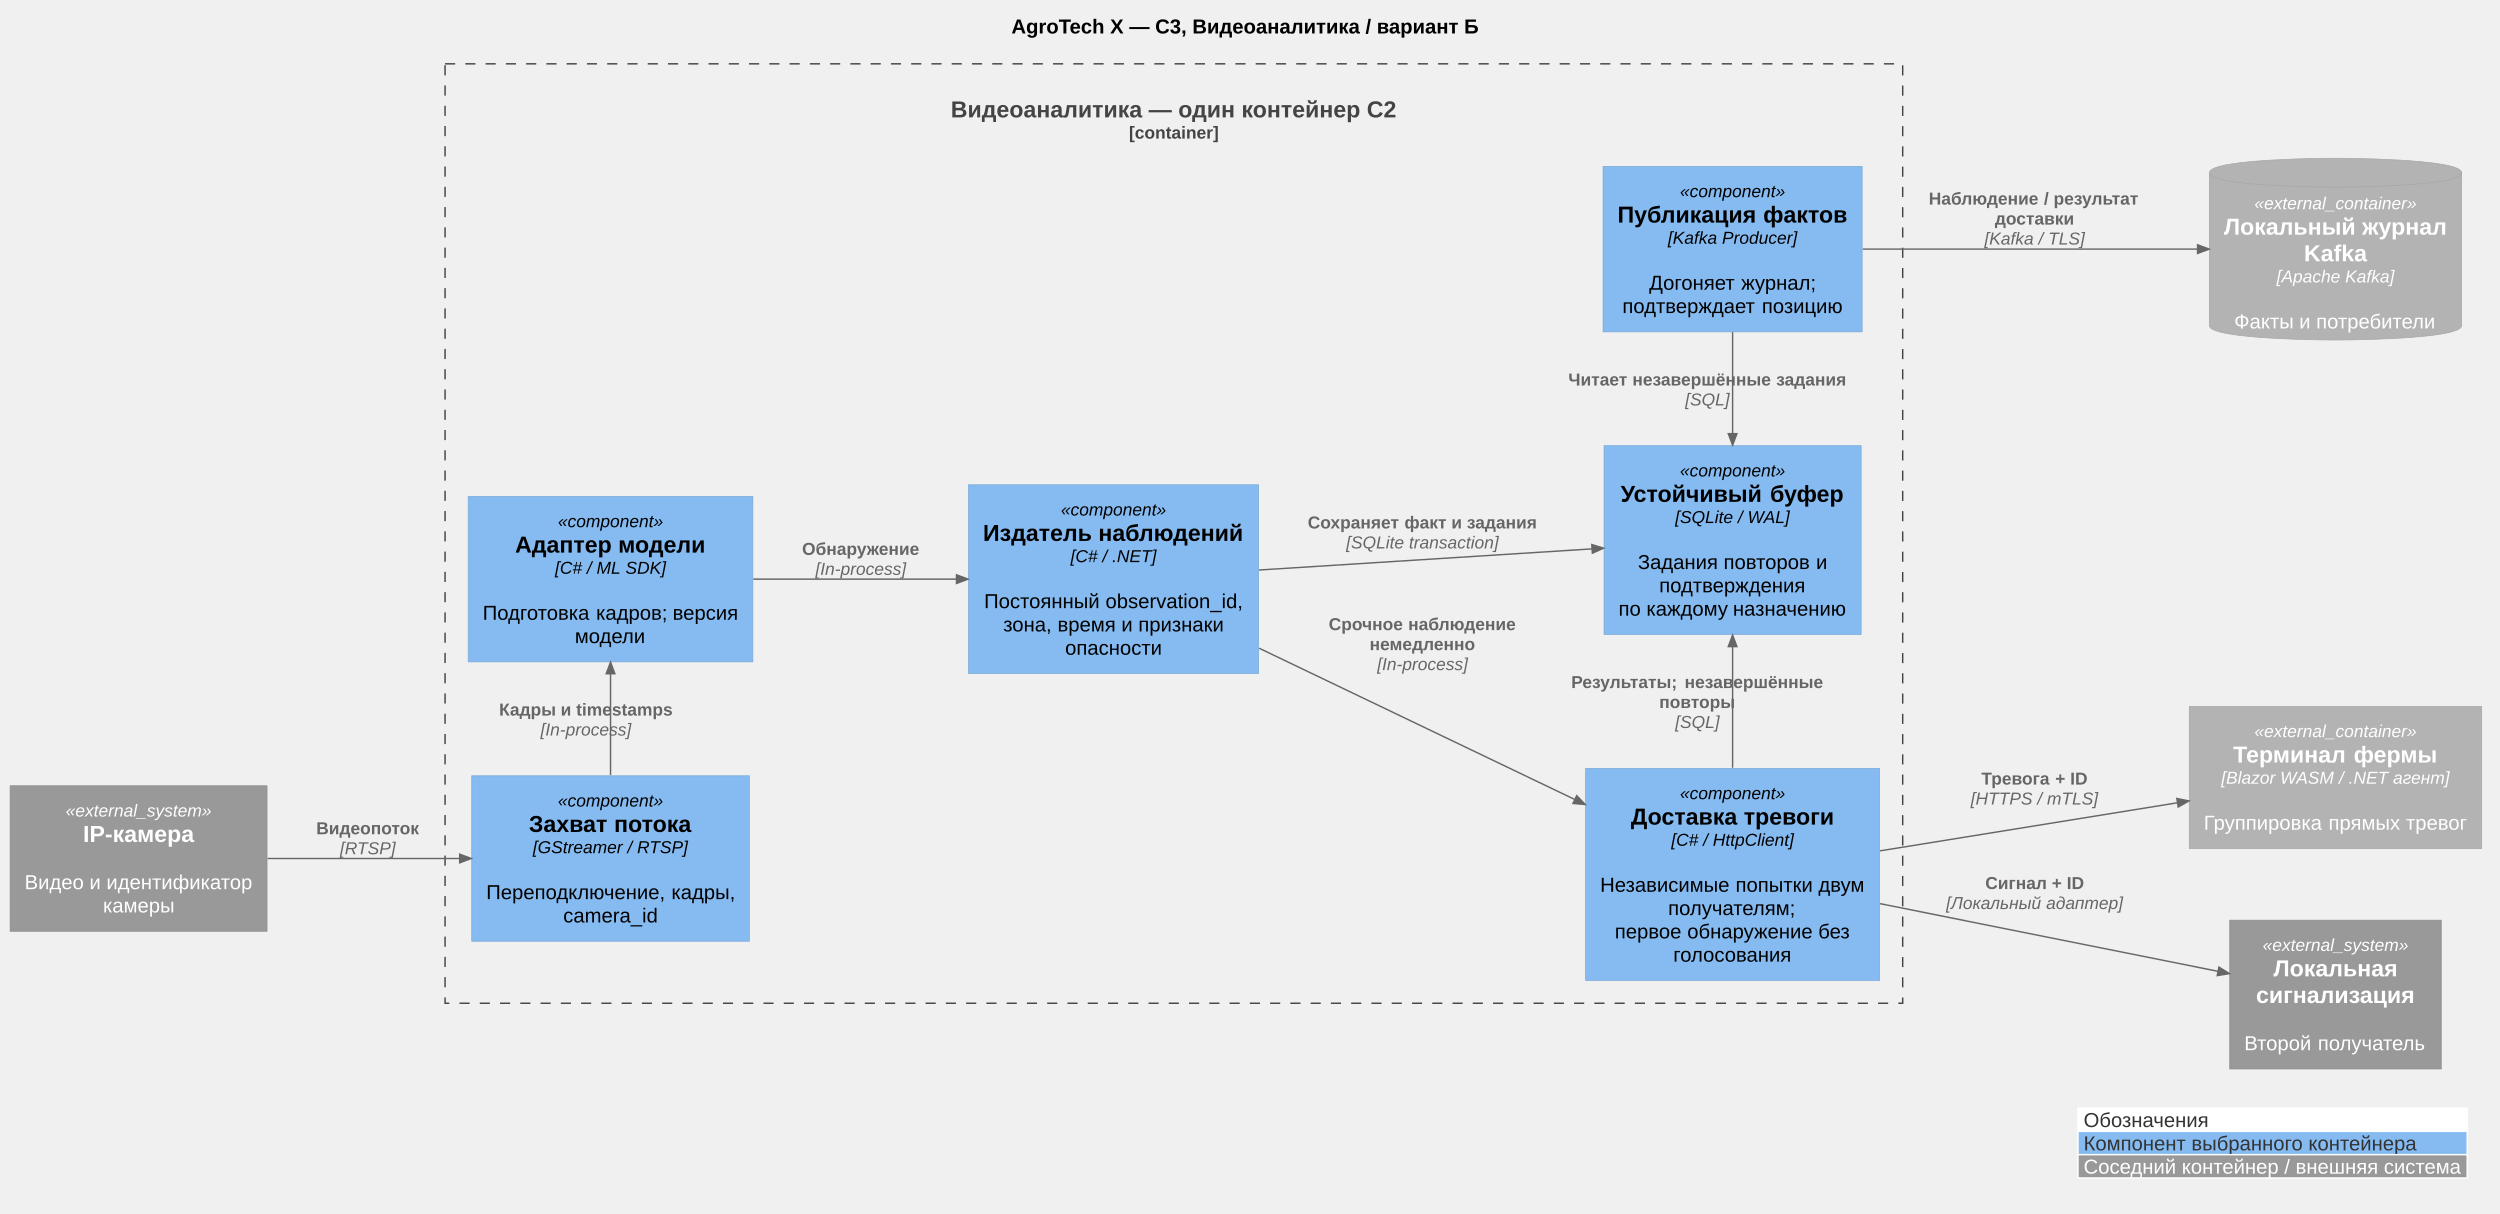
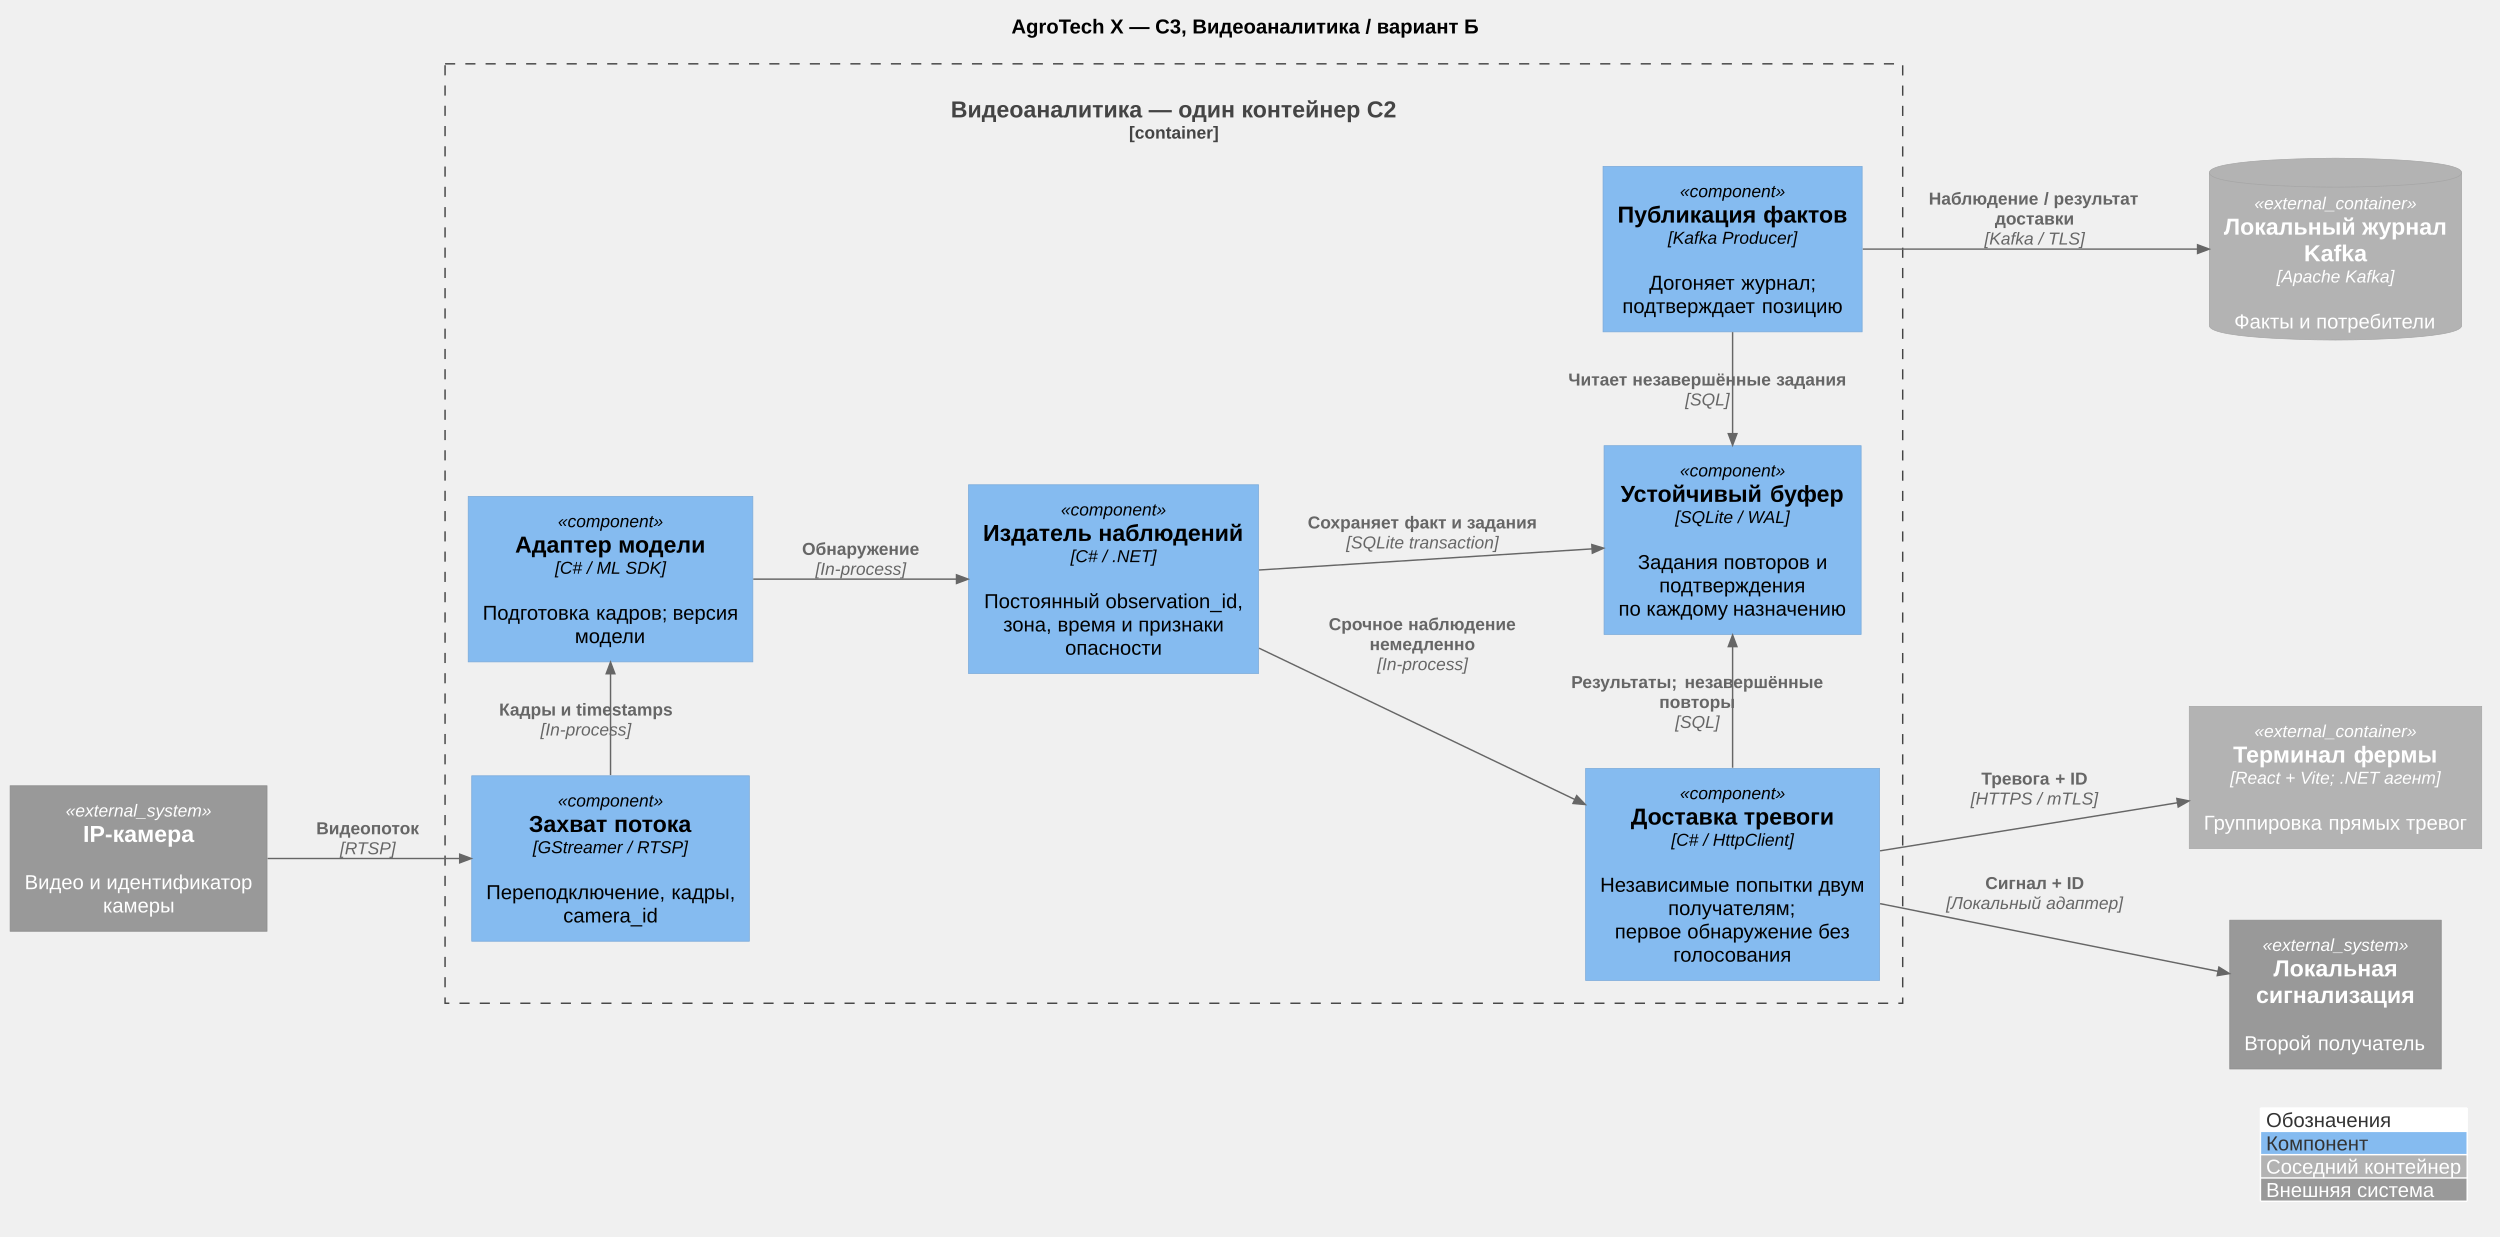
- <svg xmlns="http://www.w3.org/2000/svg" version="1.1" data-diagram-type="DESCRIPTION" style="width:1979px;height:961px;background:#FFFFFF;" width="1980px" height="961.354px" viewBox="0 0 1979 961" zoomAndPan="magnify" preserveAspectRatio="none" contentStyleType="text/css">
+ <svg xmlns="http://www.w3.org/2000/svg" version="1.1" data-diagram-type="DESCRIPTION" style="width:1979px;height:979px;background:#FFFFFF;" width="1980px" height="979.687px" viewBox="0 0 1979 979" zoomAndPan="magnify" preserveAspectRatio="none" contentStyleType="text/css">
  <defs />
  <g font-family="sans-serif" lengthAdjust="spacing">
    <g class="title" data-source-line="9">
      <text x="800.63" y="26.505" fill="#000" font-size="16.042" textLength="371.269" font-weight="700" font-family="Arial">AgroTech X — C3, Видеоаналитика / вариант Б</text>
    </g>
    <g class="cluster" data-qualified-name="video" id="ent0005" data-source-line="1690">
      <rect x="352.309" y="50.53" width="1153.866" height="743.646" fill="none" style="stroke:#444;stroke-width:1.146;stroke-dasharray:8.021,8.021;" />
      <text x="752.627" y="92.934" fill="#444" font-size="18.333" textLength="353.23" font-weight="700" font-family="Arial">Видеоаналитика — один контейнер C2</text>
      <text x="893.719" y="109.717" fill="#444" font-size="13.75" textLength="71.046" font-weight="700" font-family="Arial">[container]</text>
    </g>
    <g class="entity" data-qualified-name="video.capture" id="ent0006" data-source-line="83">
      <rect x="373.427" y="614.119" width="219.733" height="130.96" fill="#85BBF0" style="stroke:#78A8D8;stroke-width:0.573;" />
      <text x="441.63" y="638.475" fill="#000" font-size="13.75" textLength="83.326" font-style="italic" font-family="Arial">«component»</text>
      <text x="418.675" y="658.585" fill="#000" font-size="18.333" textLength="62.323" font-weight="700" font-family="Arial">Захват</text>
      <text x="480.997" y="658.585" fill="#000" font-size="18.333" font-weight="700" font-family="Arial"> </text>
      <text x="486.091" y="658.585" fill="#000" font-size="18.333" textLength="61.821" font-weight="700" font-family="Arial">потока</text>
      <text x="421.788" y="675.368" fill="#000" font-size="13.75" textLength="71.06" font-style="italic" font-family="Arial">[GStreamer</text>
      <text x="492.847" y="675.368" fill="#000" font-size="13.75" font-style="italic" font-family="Arial"> </text>
      <text x="496.667" y="675.368" fill="#000" font-size="13.75" font-style="italic" font-family="Arial">/</text>
      <text x="500.488" y="675.368" fill="#000" font-size="13.75" font-style="italic" font-family="Arial"> </text>
      <text x="504.308" y="675.368" fill="#000" font-size="13.75" textLength="40.491" font-style="italic" font-family="Arial">RTSP]</text>
      <text x="481.065" y="693.328" fill="#000" font-size="16.042" font-family="Arial"> </text>
      <text x="384.885" y="711.775" fill="#000" font-size="16.042" textLength="142.15" font-family="Arial">Переподключение,</text>
      <text x="527.036" y="711.775" fill="#000" font-size="16.042" font-family="Arial"> </text>
      <text x="531.493" y="711.775" fill="#000" font-size="16.042" textLength="50.209" font-family="Arial">кадры,</text>
      <text x="445.845" y="730.221" fill="#000" font-size="16.042" textLength="74.898" font-family="Arial">camera_id</text>
    </g>
    <g class="entity" data-qualified-name="video.infer" id="ent0007" data-source-line="83">
      <rect x="370.643" y="392.973" width="225.302" height="130.96" fill="#85BBF0" style="stroke:#78A8D8;stroke-width:0.573;" />
      <text x="441.631" y="417.329" fill="#000" font-size="13.75" textLength="83.326" font-style="italic" font-family="Arial">«component»</text>
      <text x="407.731" y="437.439" fill="#000" font-size="18.333" textLength="76.52" font-weight="700" font-family="Arial">Адаптер</text>
      <text x="484.251" y="437.439" fill="#000" font-size="18.333" font-weight="700" font-family="Arial"> </text>
      <text x="489.345" y="437.439" fill="#000" font-size="18.333" textLength="69.511" font-weight="700" font-family="Arial">модели</text>
      <text x="439.358" y="454.222" fill="#000" font-size="13.75" textLength="21.397" font-style="italic" font-family="Arial">[C#</text>
      <text x="460.755" y="454.222" fill="#000" font-size="13.75" font-style="italic" font-family="Arial"> </text>
      <text x="464.575" y="454.222" fill="#000" font-size="13.75" font-style="italic" font-family="Arial">/</text>
      <text x="468.395" y="454.222" fill="#000" font-size="13.75" font-style="italic" font-family="Arial"> </text>
      <text x="472.216" y="454.222" fill="#000" font-size="13.75" textLength="19.101" font-style="italic" font-family="Arial">ML</text>
      <text x="491.317" y="454.222" fill="#000" font-size="13.75" font-style="italic" font-family="Arial"> </text>
      <text x="495.137" y="454.222" fill="#000" font-size="13.75" textLength="32.092" font-style="italic" font-family="Arial">SDK]</text>
      <text x="481.065" y="472.183" fill="#000" font-size="16.042" font-family="Arial"> </text>
      <text x="382.101" y="490.629" fill="#000" font-size="16.042" textLength="85.315" font-family="Arial">Подготовка</text>
      <text x="467.416" y="490.629" fill="#000" font-size="16.042" font-family="Arial"> </text>
      <text x="471.873" y="490.629" fill="#000" font-size="16.042" textLength="56.122" font-family="Arial">кадров;</text>
      <text x="527.996" y="490.629" fill="#000" font-size="16.042" font-family="Arial"> </text>
      <text x="532.453" y="490.629" fill="#000" font-size="16.042" textLength="52.034" font-family="Arial">версия</text>
      <text x="455.017" y="509.075" fill="#000" font-size="16.042" textLength="56.553" font-family="Arial">модели</text>
    </g>
    <g class="entity" data-qualified-name="video.build" id="ent0008" data-source-line="83">
      <rect x="766.677" y="383.749" width="229.569" height="149.406" fill="#85BBF0" style="stroke:#78A8D8;stroke-width:0.573;" />
      <text x="839.799" y="408.105" fill="#000" font-size="13.75" textLength="83.326" font-style="italic" font-family="Arial">«component»</text>
      <text x="778.135" y="428.215" fill="#000" font-size="18.333" textLength="86.215" font-weight="700" font-family="Arial">Издатель</text>
      <text x="864.35" y="428.215" fill="#000" font-size="18.333" font-weight="700" font-family="Arial"> </text>
      <text x="869.444" y="428.215" fill="#000" font-size="18.333" textLength="115.344" font-weight="700" font-family="Arial">наблюдений</text>
      <text x="847.463" y="444.998" fill="#000" font-size="13.75" textLength="21.397" font-style="italic" font-family="Arial">[C#</text>
      <text x="868.86" y="444.998" fill="#000" font-size="13.75" font-style="italic" font-family="Arial"> </text>
      <text x="872.68" y="444.998" fill="#000" font-size="13.75" font-style="italic" font-family="Arial">/</text>
      <text x="876.5" y="444.998" fill="#000" font-size="13.75" font-style="italic" font-family="Arial"> </text>
      <text x="880.32" y="444.998" fill="#000" font-size="13.75" textLength="35.14" font-style="italic" font-family="Arial">.NET]</text>
      <text x="879.233" y="462.959" fill="#000" font-size="16.042" font-family="Arial"> </text>
      <text x="779.016" y="481.405" fill="#000" font-size="16.042" textLength="91.636" font-family="Arial">Постоянный</text>
      <text x="870.653" y="481.405" fill="#000" font-size="16.042" font-family="Arial"> </text>
      <text x="875.109" y="481.405" fill="#000" font-size="16.042" textLength="108.798" font-family="Arial">observation_id,</text>
      <text x="794.157" y="499.851" fill="#000" font-size="16.042" textLength="38.514" font-family="Arial">зона,</text>
      <text x="832.671" y="499.851" fill="#000" font-size="16.042" font-family="Arial"> </text>
      <text x="837.128" y="499.851" fill="#000" font-size="16.042" textLength="46.081" font-family="Arial">время</text>
      <text x="883.209" y="499.851" fill="#000" font-size="16.042" font-family="Arial"> </text>
      <text x="887.665" y="499.851" fill="#000" font-size="16.042" font-family="Arial">и</text>
      <text x="896.626" y="499.851" fill="#000" font-size="16.042" font-family="Arial"> </text>
      <text x="901.083" y="499.851" fill="#000" font-size="16.042" textLength="67.684" font-family="Arial">признаки</text>
      <text x="843.132" y="518.298" fill="#000" font-size="16.042" textLength="76.66" font-family="Arial">опасности</text>
    </g>
    <g class="entity" data-qualified-name="video.delivery" id="ent0009" data-source-line="83">
      <rect x="1255.203" y="608.276" width="232.641" height="167.852" fill="#85BBF0" style="stroke:#78A8D8;stroke-width:0.573;" />
      <text x="1329.861" y="632.631" fill="#000" font-size="13.75" textLength="83.326" font-style="italic" font-family="Arial">«component»</text>
      <text x="1290.966" y="652.741" fill="#000" font-size="18.333" textLength="84.272" font-weight="700" font-family="Arial">Доставка</text>
      <text x="1375.239" y="652.741" fill="#000" font-size="18.333" font-weight="700" font-family="Arial"> </text>
      <text x="1380.332" y="652.741" fill="#000" font-size="18.333" textLength="71.749" font-weight="700" font-family="Arial">тревоги</text>
      <text x="1322.999" y="669.524" fill="#000" font-size="13.75" textLength="21.397" font-style="italic" font-family="Arial">[C#</text>
      <text x="1344.396" y="669.524" fill="#000" font-size="13.75" font-style="italic" font-family="Arial"> </text>
      <text x="1348.216" y="669.524" fill="#000" font-size="13.75" font-style="italic" font-family="Arial">/</text>
      <text x="1352.037" y="669.524" fill="#000" font-size="13.75" font-style="italic" font-family="Arial"> </text>
      <text x="1355.857" y="669.524" fill="#000" font-size="13.75" textLength="64.191" font-style="italic" font-family="Arial">HttpClient]</text>
      <text x="1369.295" y="687.485" fill="#000" font-size="16.042" font-family="Arial"> </text>
      <text x="1266.661" y="705.931" fill="#000" font-size="16.042" textLength="102.728" font-family="Arial">Независимые</text>
      <text x="1369.389" y="705.931" fill="#000" font-size="16.042" font-family="Arial"> </text>
      <text x="1373.846" y="705.931" fill="#000" font-size="16.042" textLength="61.151" font-family="Arial">попытки</text>
      <text x="1434.997" y="705.931" fill="#000" font-size="16.042" font-family="Arial"> </text>
      <text x="1439.454" y="705.931" fill="#000" font-size="16.042" textLength="36.932" font-family="Arial">двум</text>
      <text x="1320.489" y="724.377" fill="#000" font-size="16.042" textLength="102.07" font-family="Arial">получателям;</text>
      <text x="1278.274" y="742.824" fill="#000" font-size="16.042" textLength="52.895" font-family="Arial">первое</text>
      <text x="1331.169" y="742.824" fill="#000" font-size="16.042" font-family="Arial"> </text>
      <text x="1335.626" y="742.824" fill="#000" font-size="16.042" textLength="99.226" font-family="Arial">обнаружение</text>
      <text x="1434.852" y="742.824" fill="#000" font-size="16.042" font-family="Arial"> </text>
      <text x="1439.309" y="742.824" fill="#000" font-size="16.042" textLength="25.465" font-family="Arial">без</text>
      <text x="1324.55" y="761.27" fill="#000" font-size="16.042" textLength="93.947" font-family="Arial">голосования</text>
    </g>
    <g class="entity" data-qualified-name="video.spool" id="ent0010" data-source-line="83">
      <rect x="1269.778" y="352.812" width="203.487" height="149.406" fill="#85BBF0" style="stroke:#78A8D8;stroke-width:0.573;" />
      <text x="1329.859" y="377.168" fill="#000" font-size="13.75" textLength="83.326" font-style="italic" font-family="Arial">«component»</text>
      <text x="1282.917" y="397.278" fill="#000" font-size="18.333" textLength="113.16" font-weight="700" font-family="Arial">Устойчивый</text>
      <text x="1396.077" y="397.278" fill="#000" font-size="18.333" font-weight="700" font-family="Arial"> </text>
      <text x="1401.17" y="397.278" fill="#000" font-size="18.333" textLength="58.957" font-weight="700" font-family="Arial">буфер</text>
      <text x="1326.055" y="414.06" fill="#000" font-size="13.75" textLength="45.856" font-style="italic" font-family="Arial">[SQLite</text>
      <text x="1371.911" y="414.06" fill="#000" font-size="13.75" font-style="italic" font-family="Arial"> </text>
      <text x="1375.731" y="414.06" fill="#000" font-size="13.75" font-style="italic" font-family="Arial">/</text>
      <text x="1379.552" y="414.06" fill="#000" font-size="13.75" font-style="italic" font-family="Arial"> </text>
      <text x="1383.372" y="414.06" fill="#000" font-size="13.75" textLength="33.616" font-style="italic" font-family="Arial">WAL]</text>
      <text x="1369.293" y="432.021" fill="#000" font-size="16.042" font-family="Arial"> </text>
      <text x="1296.503" y="450.467" fill="#000" font-size="16.042" textLength="63.399" font-family="Arial">Задания</text>
      <text x="1359.902" y="450.467" fill="#000" font-size="16.042" font-family="Arial"> </text>
      <text x="1364.359" y="450.467" fill="#000" font-size="16.042" textLength="68.765" font-family="Arial">повторов</text>
      <text x="1433.123" y="450.467" fill="#000" font-size="16.042" font-family="Arial"> </text>
      <text x="1437.58" y="450.467" fill="#000" font-size="16.042" font-family="Arial">и</text>
      <text x="1313.422" y="468.914" fill="#000" font-size="16.042" textLength="116.2" font-family="Arial">подтверждения</text>
      <text x="1281.236" y="487.36" fill="#000" font-size="16.042" textLength="17.608" font-family="Arial">по</text>
      <text x="1298.845" y="487.36" fill="#000" font-size="16.042" font-family="Arial"> </text>
      <text x="1303.302" y="487.36" fill="#000" font-size="16.042" textLength="64.002" font-family="Arial">каждому</text>
      <text x="1367.304" y="487.36" fill="#000" font-size="16.042" font-family="Arial"> </text>
      <text x="1371.761" y="487.36" fill="#000" font-size="16.042" textLength="90.046" font-family="Arial">назначению</text>
    </g>
    <g class="entity" data-qualified-name="video.publisher" id="ent0011" data-source-line="83">
      <rect x="1268.976" y="131.723" width="205.095" height="130.96" fill="#85BBF0" style="stroke:#78A8D8;stroke-width:0.573;" />
      <text x="1329.861" y="156.079" fill="#000" font-size="13.75" textLength="83.326" font-style="italic" font-family="Arial">«component»</text>
      <text x="1280.434" y="176.189" fill="#000" font-size="18.333" textLength="110.224" font-weight="700" font-family="Arial">Публикация</text>
      <text x="1390.658" y="176.189" fill="#000" font-size="18.333" font-weight="700" font-family="Arial"> </text>
      <text x="1395.752" y="176.189" fill="#000" font-size="18.333" textLength="66.861" font-weight="700" font-family="Arial">фактов</text>
      <text x="1320.317" y="192.972" fill="#000" font-size="13.75" textLength="38.981" font-style="italic" font-family="Arial">[Kafka</text>
      <text x="1359.298" y="192.972" fill="#000" font-size="13.75" font-style="italic" font-family="Arial"> </text>
      <text x="1363.118" y="192.972" fill="#000" font-size="13.75" textLength="59.612" font-style="italic" font-family="Arial">Producer]</text>
      <text x="1369.295" y="210.933" fill="#000" font-size="16.042" font-family="Arial"> </text>
      <text x="1305.473" y="229.379" fill="#000" font-size="16.042" textLength="68.373" font-family="Arial">Догоняет</text>
      <text x="1373.846" y="229.379" fill="#000" font-size="16.042" font-family="Arial"> </text>
      <text x="1378.303" y="229.379" fill="#000" font-size="16.042" textLength="59.271" font-family="Arial">журнал;</text>
      <text x="1284.262" y="247.825" fill="#000" font-size="16.042" textLength="105.963" font-family="Arial">подтверждает</text>
      <text x="1390.225" y="247.825" fill="#000" font-size="16.042" font-family="Arial"> </text>
      <text x="1394.681" y="247.825" fill="#000" font-size="16.042" textLength="64.104" font-family="Arial">позицию</text>
    </g>
    <g class="entity" data-qualified-name="camera" id="ent0001" data-source-line="419">
      <rect x="8.021" y="622.026" width="203.354" height="115.148" fill="#999" style="stroke:#8A8A8A;stroke-width:0.573;" />
      <text x="51.996" y="646.381" fill="#FFF" font-size="13.75" textLength="115.405" font-style="italic" font-family="Arial">«external_system»</text>
      <text x="65.722" y="666.491" fill="#FFF" font-size="18.333" textLength="87.952" font-weight="700" font-family="Arial">IP-камера</text>
      <text x="107.469" y="685.423" fill="#FFF" font-size="16.042" font-family="Arial"> </text>
      <text x="19.479" y="703.87" fill="#FFF" font-size="16.042" textLength="46.864" font-family="Arial">Видео</text>
      <text x="66.343" y="703.87" fill="#FFF" font-size="16.042" font-family="Arial"> </text>
      <text x="70.8" y="703.87" fill="#FFF" font-size="16.042" font-family="Arial">и</text>
      <text x="79.761" y="703.87" fill="#FFF" font-size="16.042" font-family="Arial"> </text>
      <text x="84.218" y="703.87" fill="#FFF" font-size="16.042" textLength="115.699" font-family="Arial">идентификатор</text>
      <text x="81.527" y="722.316" fill="#FFF" font-size="16.042" textLength="56.342" font-family="Arial">камеры</text>
    </g>
    <g class="entity" data-qualified-name="ui" id="ent0002" data-source-line="88">
      <rect x="1733.05" y="559.177" width="231.458" height="112.513" fill="#B3B3B3" style="stroke:#A6A6A6;stroke-width:0.573;" />
      <text x="1784.568" y="583.532" fill="#FFF" font-size="13.75" textLength="128.423" font-style="italic" font-family="Arial">«external_container»</text>
      <text x="1767.734" y="603.643" fill="#FFF" font-size="18.333" textLength="90.342" font-weight="700" font-family="Arial">Терминал</text>
      <text x="1858.076" y="603.643" fill="#FFF" font-size="18.333" font-weight="700" font-family="Arial"> </text>
      <text x="1863.169" y="603.643" fill="#FFF" font-size="18.333" textLength="66.655" font-weight="700" font-family="Arial">фермы</text>
-       <text x="1758.327" y="620.425" fill="#FFF" font-size="13.75" textLength="42.794" font-style="italic" font-family="Arial">[Blazor</text>
-       <text x="1801.121" y="620.425" fill="#FFF" font-size="13.75" font-style="italic" font-family="Arial"> </text>
-       <text x="1804.941" y="620.425" fill="#FFF" font-size="13.75" textLength="42.774" font-style="italic" font-family="Arial">WASM</text>
-       <text x="1847.715" y="620.425" fill="#FFF" font-size="13.75" font-style="italic" font-family="Arial"> </text>
-       <text x="1851.535" y="620.425" fill="#FFF" font-size="13.75" font-style="italic" font-family="Arial">/</text>
-       <text x="1855.355" y="620.425" fill="#FFF" font-size="13.75" font-style="italic" font-family="Arial"> </text>
-       <text x="1859.176" y="620.425" fill="#FFF" font-size="13.75" textLength="31.32" font-style="italic" font-family="Arial">.NET</text>
-       <text x="1890.496" y="620.425" fill="#FFF" font-size="13.75" font-style="italic" font-family="Arial"> </text>
-       <text x="1894.316" y="620.425" fill="#FFF" font-size="13.75" textLength="44.916" font-style="italic" font-family="Arial">агент]</text>
+       <text x="1765.38" y="620.425" fill="#FFF" font-size="13.75" textLength="39.739" font-style="italic" font-family="Arial">[React</text>
+       <text x="1805.119" y="620.425" fill="#FFF" font-size="13.75" font-style="italic" font-family="Arial"> </text>
+       <text x="1808.939" y="620.425" fill="#FFF" font-size="13.75" font-style="italic" font-family="Arial">+</text>
+       <text x="1816.969" y="620.425" fill="#FFF" font-size="13.75" font-style="italic" font-family="Arial"> </text>
+       <text x="1820.789" y="620.425" fill="#FFF" font-size="13.75" textLength="27.513" font-style="italic" font-family="Arial">Vite;</text>
+       <text x="1848.302" y="620.425" fill="#FFF" font-size="13.75" font-style="italic" font-family="Arial"> </text>
+       <text x="1852.123" y="620.425" fill="#FFF" font-size="13.75" textLength="31.32" font-style="italic" font-family="Arial">.NET</text>
+       <text x="1883.443" y="620.425" fill="#FFF" font-size="13.75" font-style="italic" font-family="Arial"> </text>
+       <text x="1887.263" y="620.425" fill="#FFF" font-size="13.75" textLength="44.916" font-style="italic" font-family="Arial">агент]</text>
      <text x="1846.551" y="638.386" fill="#FFF" font-size="16.042" font-family="Arial"> </text>
      <text x="1744.508" y="656.832" fill="#FFF" font-size="16.042" textLength="94.268" font-family="Arial">Группировка</text>
      <text x="1838.777" y="656.832" fill="#FFF" font-size="16.042" font-family="Arial"> </text>
      <text x="1843.234" y="656.832" fill="#FFF" font-size="16.042" textLength="56.874" font-family="Arial">прямых</text>
      <text x="1900.108" y="656.832" fill="#FFF" font-size="16.042" font-family="Arial"> </text>
      <text x="1904.565" y="656.832" fill="#FFF" font-size="16.042" textLength="48.485" font-family="Arial">тревог</text>
    </g>
    <g class="entity" data-qualified-name="sound" id="ent0003" data-source-line="419">
      <rect x="1765.087" y="728.416" width="167.401" height="117.784" fill="#999" style="stroke:#8A8A8A;stroke-width:0.573;" />
      <text x="1791.086" y="752.772" fill="#FFF" font-size="13.75" textLength="115.405" font-style="italic" font-family="Arial">«external_system»</text>
      <text x="1799.629" y="772.882" fill="#FFF" font-size="18.333" textLength="98.318" font-weight="700" font-family="Arial">Локальная</text>
      <text x="1785.87" y="793.964" fill="#FFF" font-size="18.333" textLength="125.836" font-weight="700" font-family="Arial">сигнализация</text>
      <text x="1846.56" y="812.896" fill="#FFF" font-size="16.042" font-family="Arial"> </text>
      <text x="1776.546" y="831.342" fill="#FFF" font-size="16.042" textLength="53.772" font-family="Arial">Второй</text>
      <text x="1830.318" y="831.342" fill="#FFF" font-size="16.042" font-family="Arial"> </text>
      <text x="1834.775" y="831.342" fill="#FFF" font-size="16.042" textLength="86.255" font-family="Arial">получатель</text>
    </g>
    <g class="entity" data-qualified-name="journal" id="ent0004" data-source-line="92">
      <path d="M1748.943,136.708 C1748.943,125.249 1848.778,125.249 1848.778,125.249 C1848.778,125.249 1948.613,125.249 1948.613,136.708 L1948.613,257.698 C1948.613,269.157 1848.778,269.157 1848.778,269.157 C1848.778,269.157 1748.943,269.157 1748.943,257.698 L1748.943,136.708" style="stroke:#A6A6A6;stroke-width:0.573;" fill="#B3B3B3" />
      <path d="M1748.943,136.708 C1748.943,148.166 1848.778,148.166 1848.778,148.166 C1848.778,148.166 1948.613,148.166 1948.613,136.708" style="stroke:#A6A6A6;stroke-width:0.573;" fill="none" />
      <text x="1784.566" y="165.647" fill="#FFF" font-size="13.75" textLength="128.423" font-style="italic" font-family="Arial">«external_container»</text>
      <text x="1760.401" y="185.757" fill="#FFF" font-size="18.333" textLength="104.351" font-weight="700" font-family="Arial">Локальный</text>
      <text x="1864.752" y="185.757" fill="#FFF" font-size="18.333" font-weight="700" font-family="Arial"> </text>
      <text x="1869.846" y="185.757" fill="#FFF" font-size="18.333" textLength="67.309" font-weight="700" font-family="Arial">журнал</text>
      <text x="1823.811" y="206.839" fill="#FFF" font-size="18.333" textLength="49.933" font-weight="700" font-family="Arial">Kafka</text>
      <text x="1802.15" y="223.621" fill="#FFF" font-size="13.75" textLength="50.455" font-style="italic" font-family="Arial">[Apache</text>
      <text x="1852.605" y="223.621" fill="#FFF" font-size="13.75" font-style="italic" font-family="Arial"> </text>
      <text x="1856.425" y="223.621" fill="#FFF" font-size="13.75" textLength="38.981" font-style="italic" font-family="Arial">Kafka]</text>
      <text x="1846.549" y="241.582" fill="#FFF" font-size="16.042" font-family="Arial"> </text>
      <text x="1768.566" y="260.028" fill="#FFF" font-size="16.042" textLength="47.013" font-family="Arial">Факты</text>
      <text x="1815.578" y="260.028" fill="#FFF" font-size="16.042" font-family="Arial"> </text>
      <text x="1820.035" y="260.028" fill="#FFF" font-size="16.042" font-family="Arial">и</text>
      <text x="1828.996" y="260.028" fill="#FFF" font-size="16.042" font-family="Arial"> </text>
      <text x="1833.453" y="260.028" fill="#FFF" font-size="16.042" textLength="95.537" font-family="Arial">потребители</text>
    </g>
    <g class="link" data-entity-1="ent0001" data-entity-2="ent0006" id="lnk12" data-source-line="1869" data-link-type="dependency">
      <path d="M211.819,679.592 C261.743,679.592 312.904,679.592 363.894,679.592" style="stroke:#666;stroke-width:1.146;" fill="none" id="camera-to-capture" />
      <polygon points="373.06,679.592,363.894,676.155,363.894,683.03,373.06,679.592" fill="#666" style="stroke:#666;stroke-width:1.146;stroke-linejoin:miter;stroke-miterlimit:10;" />
      <text x="250.33" y="660.406" fill="#666" font-size="13.75" textLength="81.876" font-weight="700" font-family="Arial">Видеопоток</text>
      <text x="269.112" y="676.217" fill="#666" font-size="13.75" textLength="44.312" font-style="italic" font-family="Arial">[RTSP]</text>
    </g>
    <g class="link" data-entity-1="ent0006" data-entity-2="ent0007" id="lnk13" data-source-line="1827" data-link-type="dependency">
      <path d="M483.301,613.546 C483.301,585.29 483.301,561.548 483.301,533.327" style="stroke:#666;stroke-width:1.146;" fill="none" id="capture-to-infer" />
      <polygon points="483.301,524.16,479.864,533.327,486.739,533.327,483.301,524.16" fill="#666" style="stroke:#666;stroke-width:1.146;stroke-linejoin:miter;stroke-miterlimit:10;" />
      <text x="395.072" y="566.448" fill="#666" font-size="13.75" textLength="44.909" font-weight="700" font-family="Arial">Кадры</text>
      <text x="439.981" y="566.448" fill="#666" font-size="13.75" font-weight="700" font-family="Arial"> </text>
      <text x="443.801" y="566.448" fill="#666" font-size="13.75" font-weight="700" font-family="Arial">и</text>
      <text x="452.254" y="566.448" fill="#666" font-size="13.75" font-weight="700" font-family="Arial"> </text>
      <text x="456.074" y="566.448" fill="#666" font-size="13.75" textLength="76.417" font-weight="700" font-family="Arial">timestamps</text>
      <text x="427.866" y="582.259" fill="#666" font-size="13.75" textLength="71.832" font-style="italic" font-family="Arial">[In-process]</text>
    </g>
    <g class="link" data-entity-1="ent0007" data-entity-2="ent0008" id="lnk14" data-source-line="1869" data-link-type="dependency">
      <path d="M596.292,458.446 C649.458,458.446 703.736,458.446 757.167,458.446" style="stroke:#666;stroke-width:1.146;" fill="none" id="infer-to-build" />
      <polygon points="766.333,458.446,757.167,455.009,757.167,461.884,766.333,458.446" fill="#666" style="stroke:#666;stroke-width:1.146;stroke-linejoin:miter;stroke-miterlimit:10;" />
      <text x="634.906" y="439.26" fill="#666" font-size="13.75" textLength="92.987" font-weight="700" font-family="Arial">Обнаружение</text>
      <text x="645.484" y="455.072" fill="#666" font-size="13.75" textLength="71.832" font-style="italic" font-family="Arial">[In-process]</text>
    </g>
    <g class="link" data-entity-1="ent0008" data-entity-2="ent0009" id="lnk15" data-source-line="1869" data-link-type="dependency">
      <path d="M996.657,513.103 C1074.368,550.342 1168.631,595.514 1246.639,632.902" style="stroke:#666;stroke-width:1.146;" fill="none" id="build-to-delivery" />
      <polygon points="1254.905,636.864,1248.125,629.802,1245.153,636.002,1254.905,636.864" fill="#666" style="stroke:#666;stroke-width:1.146;stroke-linejoin:miter;stroke-miterlimit:10;" />
      <text x="1051.818" y="498.832" fill="#666" font-size="13.75" textLength="59.062" font-weight="700" font-family="Arial">Срочное</text>
      <text x="1110.88" y="498.832" fill="#666" font-size="13.75" font-weight="700" font-family="Arial"> </text>
      <text x="1114.7" y="498.832" fill="#666" font-size="13.75" textLength="85.703" font-weight="700" font-family="Arial">наблюдение</text>
      <text x="1084.165" y="514.643" fill="#666" font-size="13.75" textLength="83.89" font-weight="700" font-family="Arial">немедленно</text>
      <text x="1090.194" y="530.455" fill="#666" font-size="13.75" textLength="71.832" font-style="italic" font-family="Arial">[In-process]</text>
    </g>
    <g class="link" data-entity-1="ent0008" data-entity-2="ent0010" id="lnk16" data-source-line="1827" data-link-type="dependency">
      <path d="M996.657,451.216 C1079.295,445.98 1180.845,439.536 1260.286,434.495" style="stroke:#666;stroke-width:1.146;" fill="none" id="build-to-spool" />
      <polygon points="1269.434,433.914,1260.068,431.064,1260.504,437.925,1269.434,433.914" fill="#666" style="stroke:#666;stroke-width:1.146;stroke-linejoin:miter;stroke-miterlimit:10;" />
      <text x="1035.203" y="418.337" fill="#666" font-size="13.75" textLength="72.731" font-weight="700" font-family="Arial">Сохраняет</text>
      <text x="1107.934" y="418.337" fill="#666" font-size="13.75" font-weight="700" font-family="Arial"> </text>
      <text x="1111.755" y="418.337" fill="#666" font-size="13.75" textLength="33.294" font-weight="700" font-family="Arial">факт</text>
      <text x="1145.049" y="418.337" fill="#666" font-size="13.75" font-weight="700" font-family="Arial"> </text>
      <text x="1148.869" y="418.337" fill="#666" font-size="13.75" font-weight="700" font-family="Arial">и</text>
      <text x="1157.322" y="418.337" fill="#666" font-size="13.75" font-weight="700" font-family="Arial"> </text>
      <text x="1161.142" y="418.337" fill="#666" font-size="13.75" textLength="55.638" font-weight="700" font-family="Arial">задания</text>
      <text x="1065.614" y="434.149" fill="#666" font-size="13.75" textLength="45.856" font-style="italic" font-family="Arial">[SQLite</text>
      <text x="1111.469" y="434.149" fill="#666" font-size="13.75" font-style="italic" font-family="Arial"> </text>
      <text x="1115.289" y="434.149" fill="#666" font-size="13.75" textLength="71.08" font-style="italic" font-family="Arial">transaction]</text>
    </g>
    <g class="link" data-entity-1="ent0009" data-entity-2="ent0002" id="lnk17" data-source-line="1869" data-link-type="dependency">
      <path d="M1488.254,673.519 C1562.527,661.511 1649.59,647.435 1723.726,635.461" style="stroke:#666;stroke-width:1.146;" fill="none" id="delivery-to-ui" />
      <polygon points="1732.775,633.999,1723.178,632.068,1724.274,638.855,1732.775,633.999" fill="#666" style="stroke:#666;stroke-width:1.146;stroke-linejoin:miter;stroke-miterlimit:10;" />
      <text x="1568.405" y="621.081" fill="#666" font-size="13.75" textLength="54.671" font-weight="700" font-family="Arial">Тревога</text>
      <text x="1623.076" y="621.081" fill="#666" font-size="13.75" font-weight="700" font-family="Arial"> </text>
      <text x="1626.896" y="621.081" fill="#666" font-size="13.75" font-weight="700" font-family="Arial">+</text>
      <text x="1634.926" y="621.081" fill="#666" font-size="13.75" font-weight="700" font-family="Arial"> </text>
      <text x="1638.746" y="621.081" fill="#666" font-size="13.75" textLength="13.75" font-weight="700" font-family="Arial">ID</text>
      <text x="1560.029" y="636.892" fill="#666" font-size="13.75" textLength="48.89" font-style="italic" font-family="Arial">[HTTPS</text>
      <text x="1608.92" y="636.892" fill="#666" font-size="13.75" font-style="italic" font-family="Arial"> </text>
      <text x="1612.74" y="636.892" fill="#666" font-size="13.75" font-style="italic" font-family="Arial">/</text>
      <text x="1616.56" y="636.892" fill="#666" font-size="13.75" font-style="italic" font-family="Arial"> </text>
      <text x="1620.38" y="636.892" fill="#666" font-size="13.75" textLength="40.491" font-style="italic" font-family="Arial">mTLS]</text>
    </g>
    <g class="link" data-entity-1="ent0009" data-entity-2="ent0003" id="lnk18" data-source-line="1869" data-link-type="dependency">
      <path d="M1488.254,715.342 C1573.791,732.472 1679.283,753.589 1755.824,768.92" style="stroke:#666;stroke-width:1.146;" fill="none" id="delivery-to-sound" />
      <polygon points="1764.813,770.72,1756.499,765.549,1755.149,772.291,1764.813,770.72" fill="#666" style="stroke:#666;stroke-width:1.146;stroke-linejoin:miter;stroke-miterlimit:10;" />
      <text x="1571.541" y="703.776" fill="#666" font-size="13.75" textLength="48.796" font-weight="700" font-family="Arial">Сигнал</text>
      <text x="1620.338" y="703.776" fill="#666" font-size="13.75" font-weight="700" font-family="Arial"> </text>
      <text x="1624.158" y="703.776" fill="#666" font-size="13.75" font-weight="700" font-family="Arial">+</text>
      <text x="1632.188" y="703.776" fill="#666" font-size="13.75" font-weight="700" font-family="Arial"> </text>
      <text x="1636.008" y="703.776" fill="#666" font-size="13.75" textLength="13.75" font-weight="700" font-family="Arial">ID</text>
      <text x="1540.55" y="719.587" fill="#666" font-size="13.75" textLength="75.35" font-style="italic" font-family="Arial">[Локальный</text>
      <text x="1615.9" y="719.587" fill="#666" font-size="13.75" font-style="italic" font-family="Arial"> </text>
      <text x="1619.72" y="719.587" fill="#666" font-size="13.75" textLength="61.029" font-style="italic" font-family="Arial">адаптер]</text>
    </g>
    <g class="link" data-entity-1="ent0009" data-entity-2="ent0010" id="lnk19" data-source-line="1827" data-link-type="dependency">
      <path d="M1371.528,607.726 C1371.528,573.981 1371.528,544.613 1371.528,511.865" style="stroke:#666;stroke-width:1.146;" fill="none" id="delivery-to-spool" />
      <polygon points="1371.528,502.698,1368.091,511.865,1374.966,511.865,1371.528,502.698" fill="#666" style="stroke:#666;stroke-width:1.146;stroke-linejoin:miter;stroke-miterlimit:10;" />
      <text x="1243.768" y="544.654" fill="#666" font-size="13.75" textLength="85.924" font-weight="700" font-family="Arial">Результаты;</text>
      <text x="1329.692" y="544.654" fill="#666" font-size="13.75" font-weight="700" font-family="Arial"> </text>
      <text x="1333.512" y="544.654" fill="#666" font-size="13.75" textLength="110.04" font-weight="700" font-family="Arial">незавершённые</text>
      <text x="1313.444" y="560.465" fill="#666" font-size="13.75" textLength="60.432" font-weight="700" font-family="Arial">повторы</text>
      <text x="1326.083" y="576.276" fill="#666" font-size="13.75" textLength="35.154" font-style="italic" font-family="Arial">[SQL]</text>
    </g>
    <g class="link" data-entity-1="ent0010" data-entity-2="ent0011" id="lnk21" data-source-line="1841" data-link-type="dependency">
      <path d="M1371.528,343.256 C1371.528,314.369 1371.528,290.822 1371.528,262.898" style="stroke:#666;stroke-width:1.146;" fill="none" id="spool-backto-publisher" />
      <polygon points="1371.528,352.422,1374.966,343.256,1368.091,343.256,1371.528,352.422" fill="#666" style="stroke:#666;stroke-width:1.146;stroke-linejoin:miter;stroke-miterlimit:10;" />
      <text x="1241.476" y="305.175" fill="#666" font-size="13.75" textLength="46.876" font-weight="700" font-family="Arial">Читает</text>
      <text x="1288.352" y="305.175" fill="#666" font-size="13.75" font-weight="700" font-family="Arial"> </text>
      <text x="1292.172" y="305.175" fill="#666" font-size="13.75" textLength="110.04" font-weight="700" font-family="Arial">незавершённые</text>
      <text x="1402.213" y="305.175" fill="#666" font-size="13.75" font-weight="700" font-family="Arial"> </text>
      <text x="1406.033" y="305.175" fill="#666" font-size="13.75" textLength="55.638" font-weight="700" font-family="Arial">задания</text>
      <text x="1333.996" y="320.986" fill="#666" font-size="13.75" textLength="35.154" font-style="italic" font-family="Arial">[SQL]</text>
    </g>
    <g class="link" data-entity-1="ent0011" data-entity-2="ent0004" id="lnk22" data-source-line="1869" data-link-type="dependency">
      <path d="M1474.561,197.196 C1555.652,197.196 1659.304,197.196 1739.593,197.196" style="stroke:#666;stroke-width:1.146;" fill="none" id="publisher-to-journal" />
      <polygon points="1748.759,197.196,1739.593,193.759,1739.593,200.634,1748.759,197.196" fill="#666" style="stroke:#666;stroke-width:1.146;stroke-linejoin:miter;stroke-miterlimit:10;" />
      <text x="1526.8" y="161.969" fill="#666" font-size="13.75" textLength="87.327" font-weight="700" font-family="Arial">Наблюдение</text>
      <text x="1614.127" y="161.969" fill="#666" font-size="13.75" font-weight="700" font-family="Arial"> </text>
      <text x="1617.947" y="161.969" fill="#666" font-size="13.75" font-weight="700" font-family="Arial">/</text>
      <text x="1621.768" y="161.969" fill="#666" font-size="13.75" font-weight="700" font-family="Arial"> </text>
      <text x="1625.588" y="161.969" fill="#666" font-size="13.75" textLength="68.831" font-weight="700" font-family="Arial">результат</text>
      <text x="1579.138" y="177.78" fill="#666" font-size="13.75" textLength="62.943" font-weight="700" font-family="Arial">доставки</text>
      <text x="1570.87" y="193.591" fill="#666" font-size="13.75" textLength="38.981" font-style="italic" font-family="Arial">[Kafka</text>
      <text x="1609.851" y="193.591" fill="#666" font-size="13.75" font-style="italic" font-family="Arial"> </text>
      <text x="1613.671" y="193.591" fill="#666" font-size="13.75" font-style="italic" font-family="Arial">/</text>
      <text x="1617.491" y="193.591" fill="#666" font-size="13.75" font-style="italic" font-family="Arial"> </text>
      <text x="1621.311" y="193.591" fill="#666" font-size="13.75" textLength="29.037" font-style="italic" font-family="Arial">TLS]</text>
    </g>
    <g class="legend" data-source-line="35">
-       <rect x="1644.906" y="877.137" width="308.144" height="18.446" fill="#FFF" style="stroke:none;" />
-       <text x="1649.363" y="892.184" fill="#333" font-size="16.042" textLength="99.508" font-family="Arial">Обозначения</text>
-       <rect x="1644.906" y="895.584" width="308.144" height="18.446" fill="#85BBF0" style="stroke:none;" />
-       <text x="1649.363" y="910.63" fill="#333" font-size="16.042" textLength="263.951" font-family="Arial">Компонент выбранного контейнера</text>
-       <rect x="1644.906" y="914.03" width="308.144" height="18.446" fill="#999" style="stroke:none;" />
-       <text x="1649.363" y="929.077" fill="#FFF" font-size="16.042" textLength="299.23" font-family="Arial">Соседний контейнер / внешняя система</text>
-       <line x1="1644.906" y1="877.137" x2="1953.05" y2="877.137" style="stroke:#FFF;stroke-width:1.146;" />
-       <line x1="1644.906" y1="895.584" x2="1953.05" y2="895.584" style="stroke:#FFF;stroke-width:1.146;" />
-       <line x1="1644.906" y1="914.03" x2="1953.05" y2="914.03" style="stroke:#FFF;stroke-width:1.146;" />
-       <line x1="1644.906" y1="932.476" x2="1953.05" y2="932.476" style="stroke:#FFF;stroke-width:1.146;" />
-       <line x1="1644.906" y1="877.137" x2="1644.906" y2="932.476" style="stroke:#FFF;stroke-width:1.146;" />
-       <line x1="1953.05" y1="877.137" x2="1953.05" y2="932.476" style="stroke:#FFF;stroke-width:1.146;" />
+       <rect x="1789.359" y="877.137" width="163.691" height="18.446" fill="#FFF" style="stroke:none;" />
+       <text x="1793.816" y="892.184" fill="#333" font-size="16.042" textLength="99.508" font-family="Arial">Обозначения</text>
+       <rect x="1789.359" y="895.584" width="163.691" height="18.446" fill="#85BBF0" style="stroke:none;" />
+       <text x="1793.816" y="910.63" fill="#333" font-size="16.042" textLength="80.89" font-family="Arial">Компонент</text>
+       <rect x="1789.359" y="914.03" width="163.691" height="18.446" fill="#B3B3B3" style="stroke:none;" />
+       <text x="1793.816" y="929.077" fill="#FFF" font-size="16.042" textLength="154.777" font-family="Arial">Соседний контейнер</text>
+       <rect x="1789.359" y="932.476" width="163.691" height="18.446" fill="#999" style="stroke:none;" />
+       <text x="1793.816" y="947.523" fill="#FFF" font-size="16.042" textLength="133.26" font-family="Arial">Внешняя система</text>
+       <line x1="1789.359" y1="877.137" x2="1953.05" y2="877.137" style="stroke:#FFF;stroke-width:1.146;" />
+       <line x1="1789.359" y1="895.584" x2="1953.05" y2="895.584" style="stroke:#FFF;stroke-width:1.146;" />
+       <line x1="1789.359" y1="914.03" x2="1953.05" y2="914.03" style="stroke:#FFF;stroke-width:1.146;" />
+       <line x1="1789.359" y1="932.476" x2="1953.05" y2="932.476" style="stroke:#FFF;stroke-width:1.146;" />
+       <line x1="1789.359" y1="950.923" x2="1953.05" y2="950.923" style="stroke:#FFF;stroke-width:1.146;" />
+       <line x1="1789.359" y1="877.137" x2="1789.359" y2="950.923" style="stroke:#FFF;stroke-width:1.146;" />
+       <line x1="1953.05" y1="877.137" x2="1953.05" y2="950.923" style="stroke:#FFF;stroke-width:1.146;" />
    </g>
  </g>
</svg>
